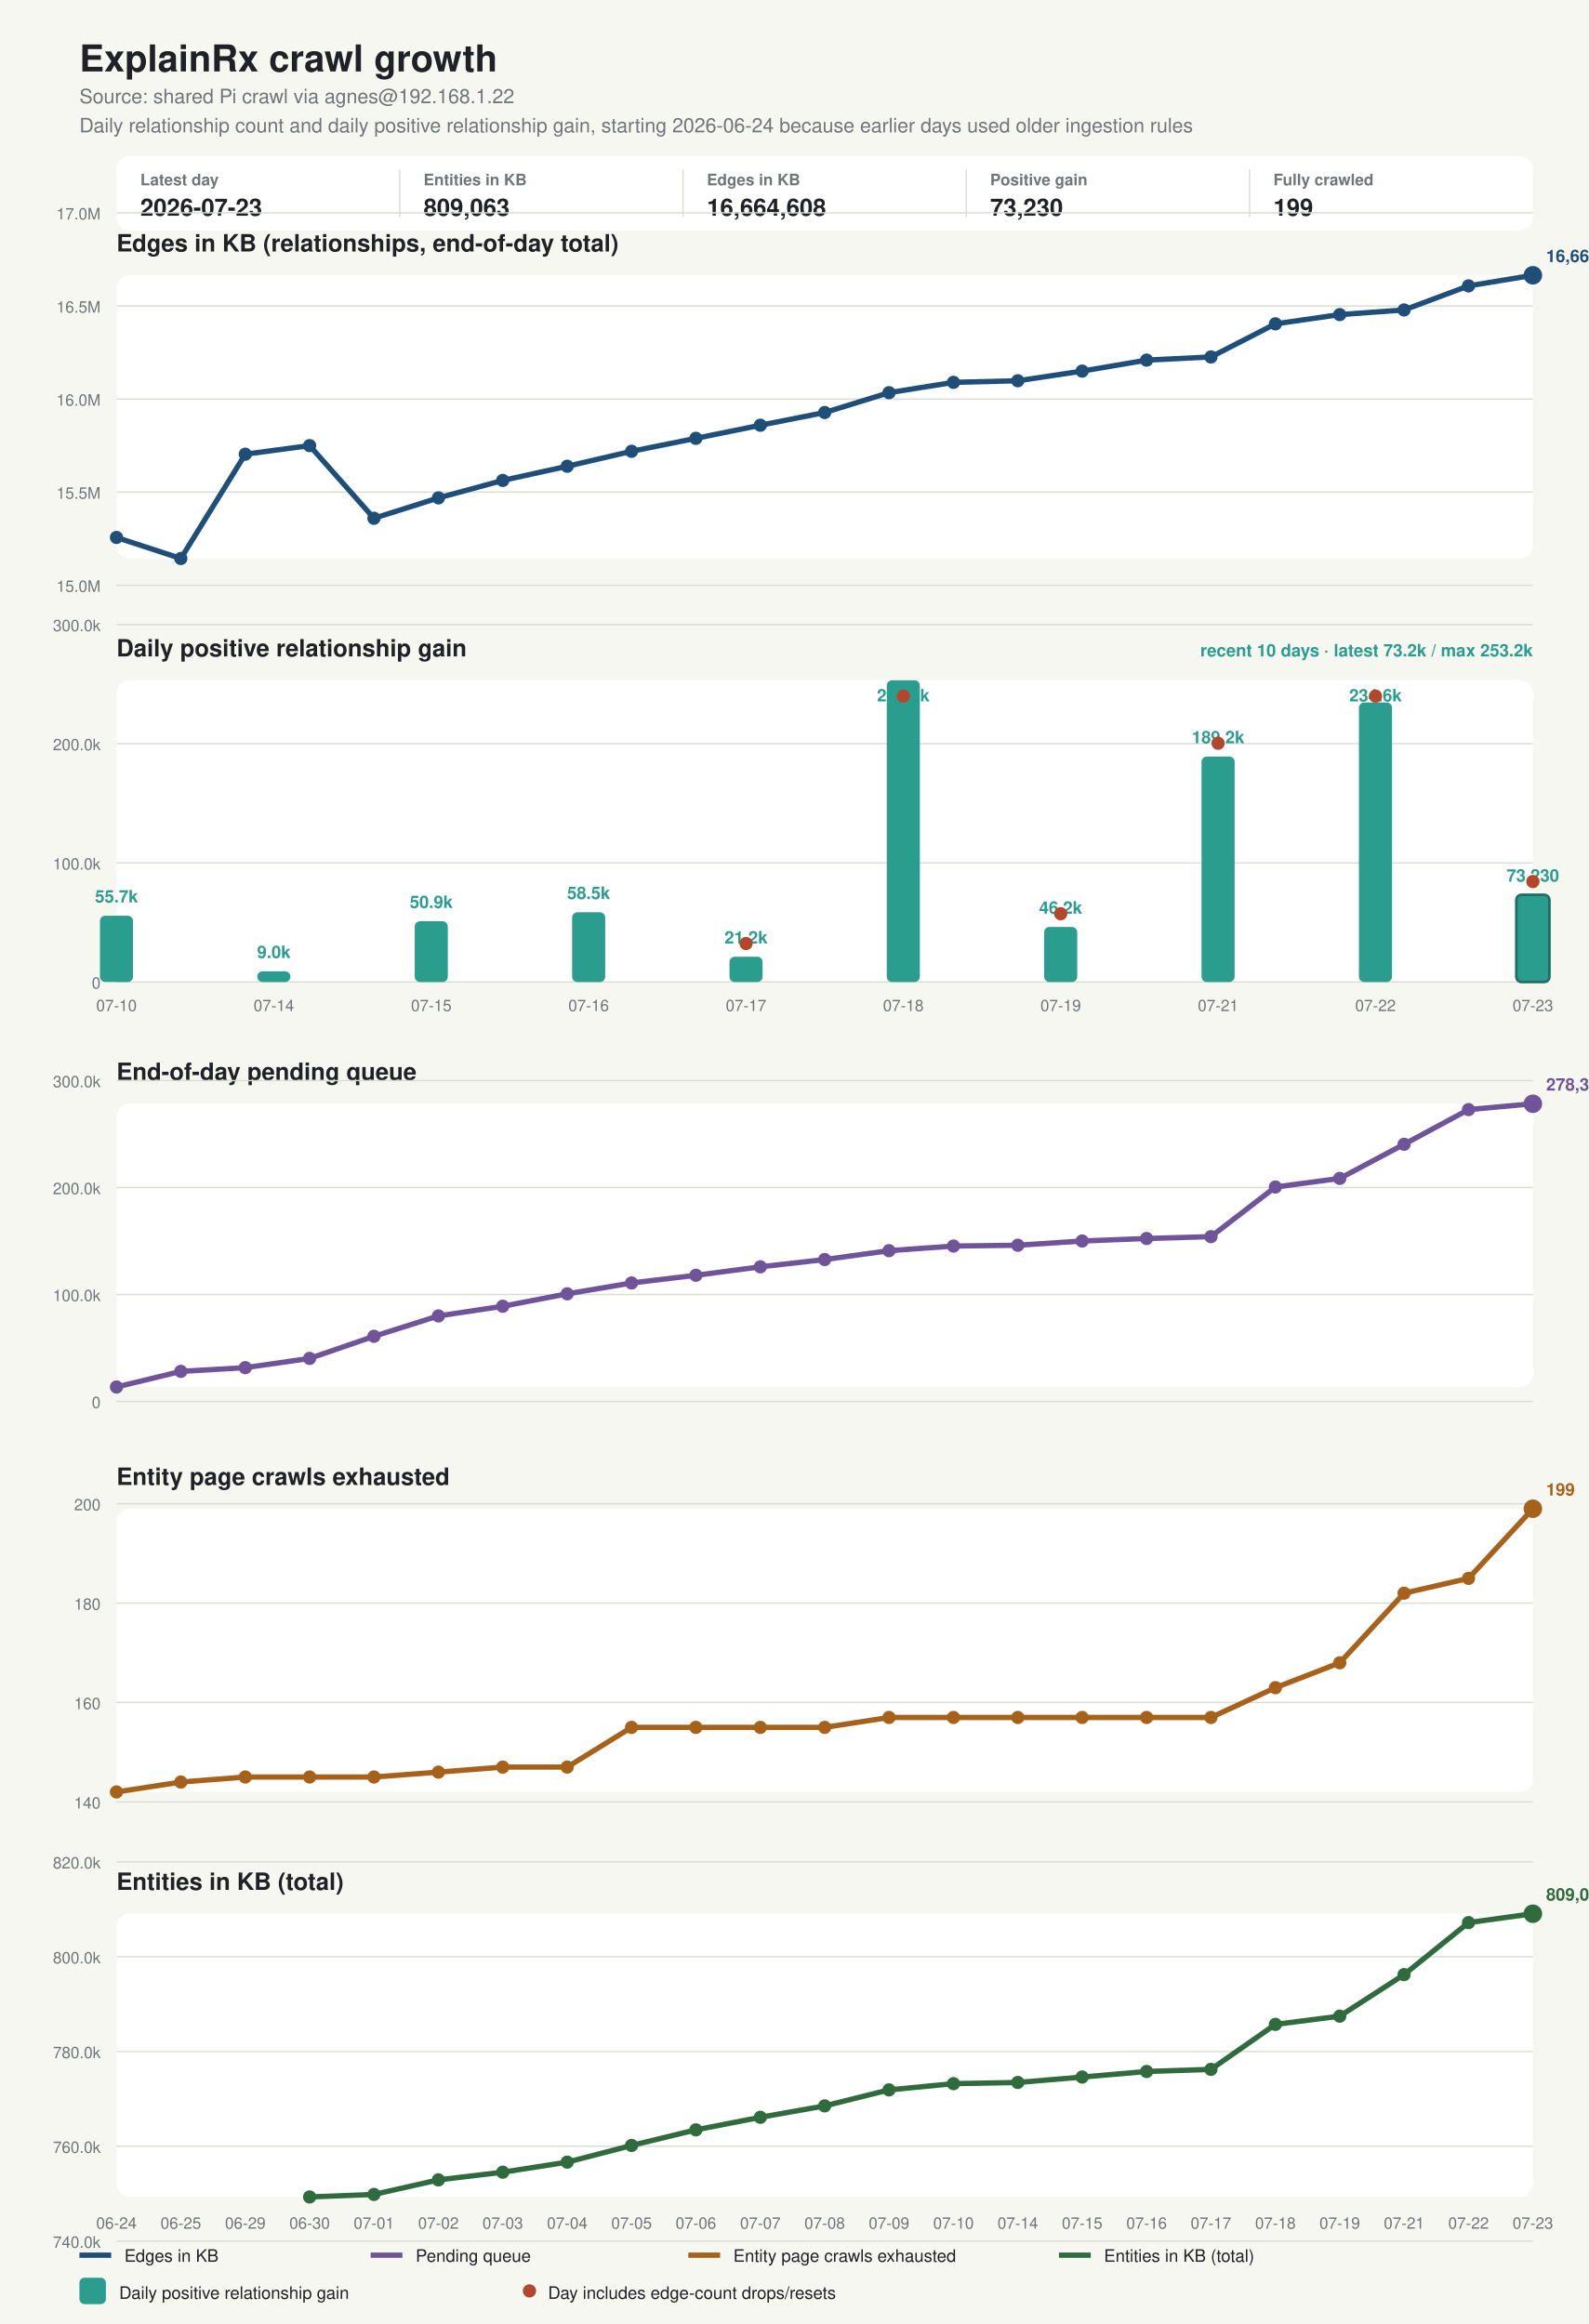
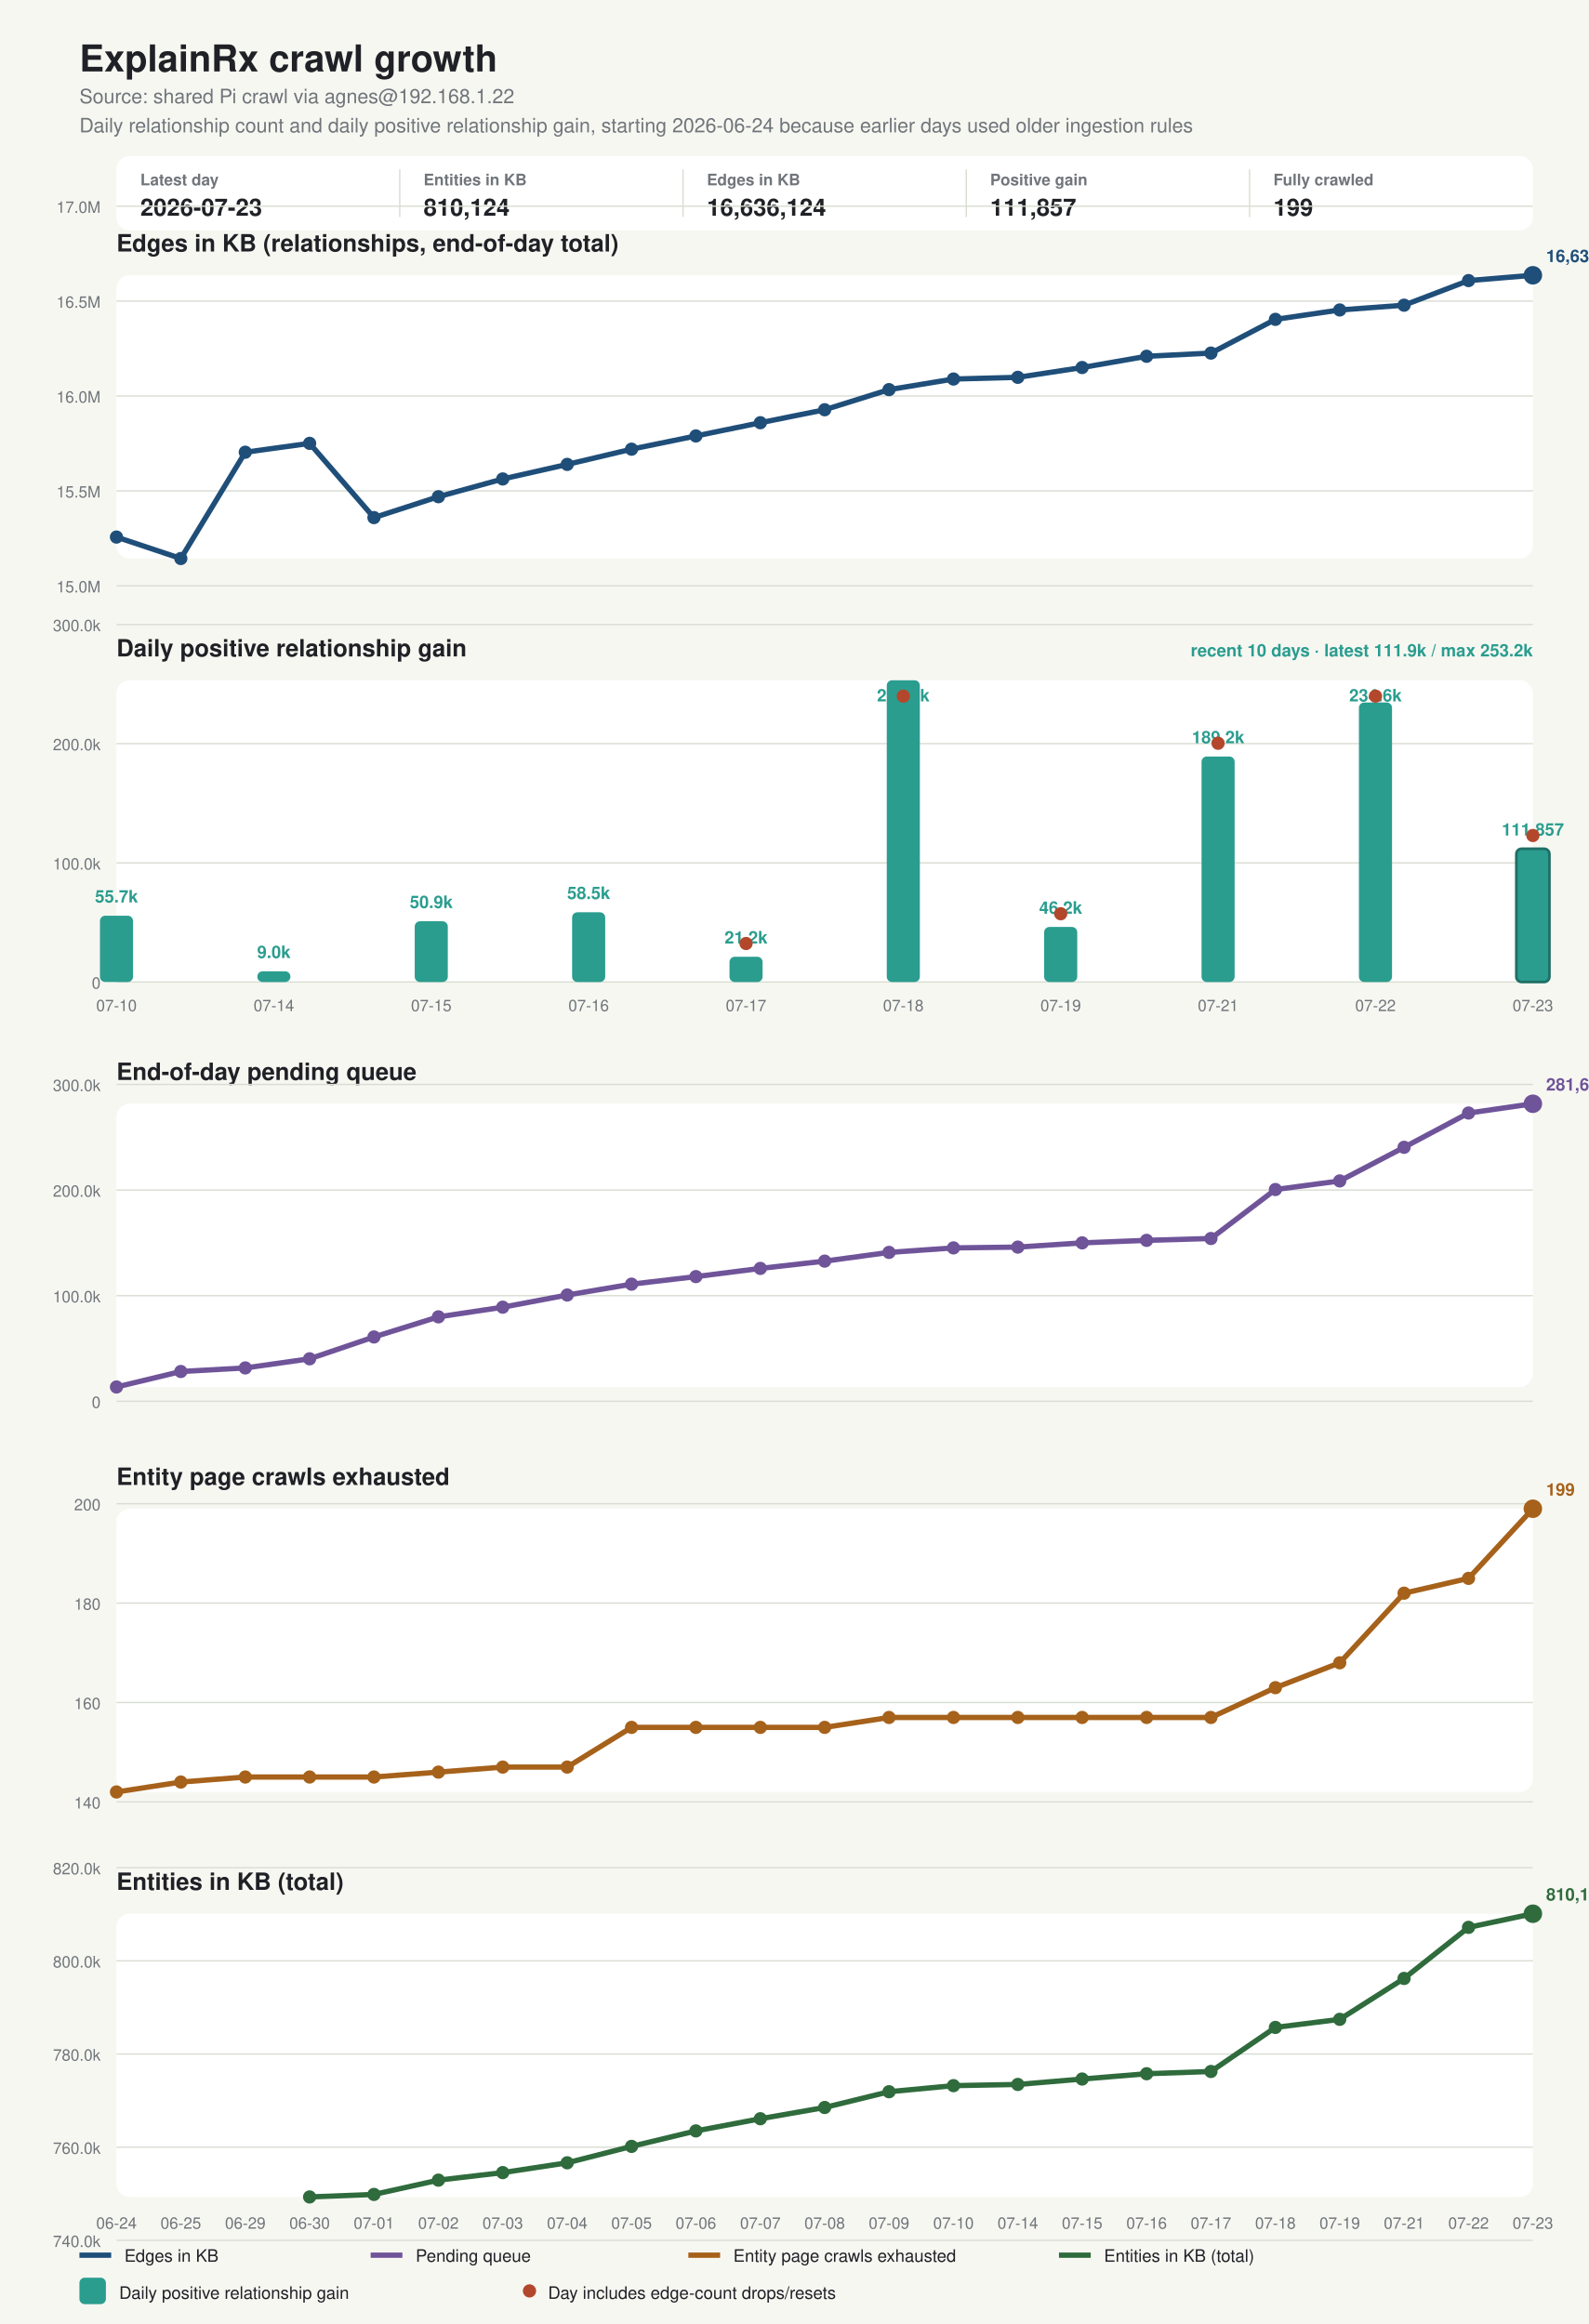
<svg xmlns="http://www.w3.org/2000/svg" width="1200" height="1756" viewBox="0 0 1200 1756">
  <rect width="100%" height="100%" fill="#f7f7f2" />
  <text x="60" y="54" font-family="Helvetica, Arial, sans-serif" font-size="28" font-weight="700" fill="#202126">ExplainRx crawl growth</text>
  <text x="60" y="78" font-family="Helvetica, Arial, sans-serif" font-size="15" fill="#70757a">Source: shared Pi crawl via agnes@192.168.1.22</text>
  <text x="60" y="100" font-family="Helvetica, Arial, sans-serif" font-size="15" fill="#70757a">Daily relationship count and daily positive relationship gain, starting 2026-06-24 because earlier days used older ingestion rules</text>
  <rect x="88" y="118" width="1070" height="56" fill="#ffffff" rx="10" />
  <rect x="88" y="208" width="1070" height="214" fill="#ffffff" rx="10" />
  <rect x="88" y="514" width="1070" height="228" fill="#ffffff" rx="10" />
  <rect x="88" y="834" width="1070" height="214" fill="#ffffff" rx="10" />
  <rect x="88" y="1140" width="1070" height="214" fill="#ffffff" rx="10" />
  <rect x="88" y="1446" width="1070" height="214" fill="#ffffff" rx="10" />
  <text x="88" y="190" font-family="Helvetica, Arial, sans-serif" font-size="18" font-weight="700" fill="#202126">Edges in KB (relationships, end-of-day total)</text>
  <text x="88" y="496" font-family="Helvetica, Arial, sans-serif" font-size="18" font-weight="700" fill="#202126">Daily positive relationship gain</text>
-   <text x="1158" y="496" text-anchor="end" font-family="Helvetica, Arial, sans-serif" font-size="13" font-weight="700" fill="#2a9d8f">recent 10 days · latest 73.2k / max 253.2k</text>
+   <text x="1158" y="496" text-anchor="end" font-family="Helvetica, Arial, sans-serif" font-size="13" font-weight="700" fill="#2a9d8f">recent 10 days · latest 111.9k / max 253.2k</text>
  <text x="88" y="816" font-family="Helvetica, Arial, sans-serif" font-size="18" font-weight="700" fill="#202126">End-of-day pending queue</text>
  <text x="88" y="1122" font-family="Helvetica, Arial, sans-serif" font-size="18" font-weight="700" fill="#202126">Entity page crawls exhausted</text>
  <text x="88" y="1428" font-family="Helvetica, Arial, sans-serif" font-size="18" font-weight="700" fill="#202126">Entities in KB (total)</text>
  <text x="106.0" y="140" font-family="Helvetica, Arial, sans-serif" font-size="12" font-weight="700" fill="#70757a">Latest day</text>
  <text x="106.0" y="163" font-family="Helvetica, Arial, sans-serif" font-size="18" font-weight="700" fill="#202126">2026-07-23</text>
  <line x1="302.0" y1="128" x2="302.0" y2="164" stroke="#d8ddd2" stroke-width="1" />
  <text x="320.0" y="140" font-family="Helvetica, Arial, sans-serif" font-size="12" font-weight="700" fill="#70757a">Entities in KB</text>
-   <text x="320.0" y="163" font-family="Helvetica, Arial, sans-serif" font-size="18" font-weight="700" fill="#202126">809,063</text>
+   <text x="320.0" y="163" font-family="Helvetica, Arial, sans-serif" font-size="18" font-weight="700" fill="#202126">810,124</text>
  <line x1="516.0" y1="128" x2="516.0" y2="164" stroke="#d8ddd2" stroke-width="1" />
  <text x="534.0" y="140" font-family="Helvetica, Arial, sans-serif" font-size="12" font-weight="700" fill="#70757a">Edges in KB</text>
-   <text x="534.0" y="163" font-family="Helvetica, Arial, sans-serif" font-size="18" font-weight="700" fill="#202126">16,664,608</text>
+   <text x="534.0" y="163" font-family="Helvetica, Arial, sans-serif" font-size="18" font-weight="700" fill="#202126">16,636,124</text>
  <line x1="730.0" y1="128" x2="730.0" y2="164" stroke="#d8ddd2" stroke-width="1" />
  <text x="748.0" y="140" font-family="Helvetica, Arial, sans-serif" font-size="12" font-weight="700" fill="#70757a">Positive gain</text>
-   <text x="748.0" y="163" font-family="Helvetica, Arial, sans-serif" font-size="18" font-weight="700" fill="#202126">73,230</text>
+   <text x="748.0" y="163" font-family="Helvetica, Arial, sans-serif" font-size="18" font-weight="700" fill="#202126">111,857</text>
  <line x1="944.0" y1="128" x2="944.0" y2="164" stroke="#d8ddd2" stroke-width="1" />
  <text x="962.0" y="140" font-family="Helvetica, Arial, sans-serif" font-size="12" font-weight="700" fill="#70757a">Fully crawled</text>
  <text x="962.0" y="163" font-family="Helvetica, Arial, sans-serif" font-size="18" font-weight="700" fill="#202126">199</text>
-   <line x1="88" y1="442.2" x2="1158" y2="442.2" stroke="#d8ddd2" stroke-width="1" />
-   <text x="76" y="447.2" text-anchor="end" font-family="Helvetica, Arial, sans-serif" font-size="12" fill="#70757a">15.0M</text>
-   <line x1="88" y1="371.8" x2="1158" y2="371.8" stroke="#d8ddd2" stroke-width="1" />
-   <text x="76" y="376.8" text-anchor="end" font-family="Helvetica, Arial, sans-serif" font-size="12" fill="#70757a">15.5M</text>
-   <line x1="88" y1="301.5" x2="1158" y2="301.5" stroke="#d8ddd2" stroke-width="1" />
-   <text x="76" y="306.5" text-anchor="end" font-family="Helvetica, Arial, sans-serif" font-size="12" fill="#70757a">16.0M</text>
-   <line x1="88" y1="231.2" x2="1158" y2="231.2" stroke="#d8ddd2" stroke-width="1" />
-   <text x="76" y="236.2" text-anchor="end" font-family="Helvetica, Arial, sans-serif" font-size="12" fill="#70757a">16.5M</text>
-   <line x1="88" y1="160.8" x2="1158" y2="160.8" stroke="#d8ddd2" stroke-width="1" />
-   <text x="76" y="165.8" text-anchor="end" font-family="Helvetica, Arial, sans-serif" font-size="12" fill="#70757a">17.0M</text>
+   <line x1="88" y1="442.6" x2="1158" y2="442.6" stroke="#d8ddd2" stroke-width="1" />
+   <text x="76" y="447.6" text-anchor="end" font-family="Helvetica, Arial, sans-serif" font-size="12" fill="#70757a">15.0M</text>
+   <line x1="88" y1="370.9" x2="1158" y2="370.9" stroke="#d8ddd2" stroke-width="1" />
+   <text x="76" y="375.9" text-anchor="end" font-family="Helvetica, Arial, sans-serif" font-size="12" fill="#70757a">15.5M</text>
+   <line x1="88" y1="299.2" x2="1158" y2="299.2" stroke="#d8ddd2" stroke-width="1" />
+   <text x="76" y="304.2" text-anchor="end" font-family="Helvetica, Arial, sans-serif" font-size="12" fill="#70757a">16.0M</text>
+   <line x1="88" y1="227.5" x2="1158" y2="227.5" stroke="#d8ddd2" stroke-width="1" />
+   <text x="76" y="232.5" text-anchor="end" font-family="Helvetica, Arial, sans-serif" font-size="12" fill="#70757a">16.5M</text>
+   <line x1="88" y1="155.8" x2="1158" y2="155.8" stroke="#d8ddd2" stroke-width="1" />
+   <text x="76" y="160.8" text-anchor="end" font-family="Helvetica, Arial, sans-serif" font-size="12" fill="#70757a">17.0M</text>
  <line x1="88" y1="742.0" x2="1158" y2="742.0" stroke="#d8ddd2" stroke-width="1" />
  <text x="76" y="747.0" text-anchor="end" font-family="Helvetica, Arial, sans-serif" font-size="12" fill="#70757a">0</text>
  <line x1="88" y1="652.0" x2="1158" y2="652.0" stroke="#d8ddd2" stroke-width="1" />
  <text x="76" y="657.0" text-anchor="end" font-family="Helvetica, Arial, sans-serif" font-size="12" fill="#70757a">100.0k</text>
  <line x1="88" y1="561.9" x2="1158" y2="561.9" stroke="#d8ddd2" stroke-width="1" />
  <text x="76" y="566.9" text-anchor="end" font-family="Helvetica, Arial, sans-serif" font-size="12" fill="#70757a">200.0k</text>
  <line x1="88" y1="471.9" x2="1158" y2="471.9" stroke="#d8ddd2" stroke-width="1" />
  <text x="76" y="476.9" text-anchor="end" font-family="Helvetica, Arial, sans-serif" font-size="12" fill="#70757a">300.0k</text>
-   <line x1="88" y1="1058.9" x2="1158" y2="1058.9" stroke="#d8ddd2" stroke-width="1" />
-   <text x="76" y="1063.9" text-anchor="end" font-family="Helvetica, Arial, sans-serif" font-size="12" fill="#70757a">0</text>
-   <line x1="88" y1="978.1" x2="1158" y2="978.1" stroke="#d8ddd2" stroke-width="1" />
-   <text x="76" y="983.1" text-anchor="end" font-family="Helvetica, Arial, sans-serif" font-size="12" fill="#70757a">100.0k</text>
-   <line x1="88" y1="897.3" x2="1158" y2="897.3" stroke="#d8ddd2" stroke-width="1" />
-   <text x="76" y="902.3" text-anchor="end" font-family="Helvetica, Arial, sans-serif" font-size="12" fill="#70757a">200.0k</text>
-   <line x1="88" y1="816.5" x2="1158" y2="816.5" stroke="#d8ddd2" stroke-width="1" />
-   <text x="76" y="821.5" text-anchor="end" font-family="Helvetica, Arial, sans-serif" font-size="12" fill="#70757a">300.0k</text>
+   <line x1="88" y1="1058.8" x2="1158" y2="1058.8" stroke="#d8ddd2" stroke-width="1" />
+   <text x="76" y="1063.8" text-anchor="end" font-family="Helvetica, Arial, sans-serif" font-size="12" fill="#70757a">0</text>
+   <line x1="88" y1="979.0" x2="1158" y2="979.0" stroke="#d8ddd2" stroke-width="1" />
+   <text x="76" y="984.0" text-anchor="end" font-family="Helvetica, Arial, sans-serif" font-size="12" fill="#70757a">100.0k</text>
+   <line x1="88" y1="899.2" x2="1158" y2="899.2" stroke="#d8ddd2" stroke-width="1" />
+   <text x="76" y="904.2" text-anchor="end" font-family="Helvetica, Arial, sans-serif" font-size="12" fill="#70757a">200.0k</text>
+   <line x1="88" y1="819.4" x2="1158" y2="819.4" stroke="#d8ddd2" stroke-width="1" />
+   <text x="76" y="824.4" text-anchor="end" font-family="Helvetica, Arial, sans-serif" font-size="12" fill="#70757a">300.0k</text>
  <line x1="88" y1="1361.5" x2="1158" y2="1361.5" stroke="#d8ddd2" stroke-width="1" />
  <text x="76" y="1366.5" text-anchor="end" font-family="Helvetica, Arial, sans-serif" font-size="12" fill="#70757a">140</text>
  <line x1="88" y1="1286.4" x2="1158" y2="1286.4" stroke="#d8ddd2" stroke-width="1" />
  <text x="76" y="1291.4" text-anchor="end" font-family="Helvetica, Arial, sans-serif" font-size="12" fill="#70757a">160</text>
  <line x1="88" y1="1211.3" x2="1158" y2="1211.3" stroke="#d8ddd2" stroke-width="1" />
  <text x="76" y="1216.3" text-anchor="end" font-family="Helvetica, Arial, sans-serif" font-size="12" fill="#70757a">180</text>
  <line x1="88" y1="1136.2" x2="1158" y2="1136.2" stroke="#d8ddd2" stroke-width="1" />
  <text x="76" y="1141.2" text-anchor="end" font-family="Helvetica, Arial, sans-serif" font-size="12" fill="#70757a">200</text>
-   <line x1="88" y1="1693.4" x2="1158" y2="1693.4" stroke="#d8ddd2" stroke-width="1" />
-   <text x="76" y="1698.4" text-anchor="end" font-family="Helvetica, Arial, sans-serif" font-size="12" fill="#70757a">740.0k</text>
-   <line x1="88" y1="1621.7" x2="1158" y2="1621.7" stroke="#d8ddd2" stroke-width="1" />
-   <text x="76" y="1626.7" text-anchor="end" font-family="Helvetica, Arial, sans-serif" font-size="12" fill="#70757a">760.0k</text>
-   <line x1="88" y1="1550.1" x2="1158" y2="1550.1" stroke="#d8ddd2" stroke-width="1" />
-   <text x="76" y="1555.1" text-anchor="end" font-family="Helvetica, Arial, sans-serif" font-size="12" fill="#70757a">780.0k</text>
-   <line x1="88" y1="1478.5" x2="1158" y2="1478.5" stroke="#d8ddd2" stroke-width="1" />
-   <text x="76" y="1483.5" text-anchor="end" font-family="Helvetica, Arial, sans-serif" font-size="12" fill="#70757a">800.0k</text>
-   <line x1="88" y1="1406.8" x2="1158" y2="1406.8" stroke="#d8ddd2" stroke-width="1" />
-   <text x="76" y="1411.8" text-anchor="end" font-family="Helvetica, Arial, sans-serif" font-size="12" fill="#70757a">820.0k</text>
-   <path d="M 88.0 406.1 L 136.6 422.0 L 185.3 343.2 L 233.9 336.7 L 282.5 391.6 L 331.2 376.2 L 379.8 363.0 L 428.5 352.3 L 477.1 341.0 L 525.7 331.2 L 574.4 321.3 L 623.0 311.7 L 671.6 296.7 L 720.3 288.9 L 768.9 287.7 L 817.5 280.4 L 866.2 272.1 L 914.8 269.7 L 963.5 244.7 L 1012.1 237.7 L 1060.7 234.2 L 1109.4 216.0 L 1158.0 208.0" fill="none" stroke="#1f4e79" stroke-width="4" stroke-linecap="round" stroke-linejoin="round" />
-   <circle cx="88.0" cy="406.1" r="5" fill="#1f4e79" />
+   <line x1="88" y1="1692.8" x2="1158" y2="1692.8" stroke="#d8ddd2" stroke-width="1" />
+   <text x="76" y="1697.8" text-anchor="end" font-family="Helvetica, Arial, sans-serif" font-size="12" fill="#70757a">740.0k</text>
+   <line x1="88" y1="1622.4" x2="1158" y2="1622.4" stroke="#d8ddd2" stroke-width="1" />
+   <text x="76" y="1627.4" text-anchor="end" font-family="Helvetica, Arial, sans-serif" font-size="12" fill="#70757a">760.0k</text>
+   <line x1="88" y1="1552.0" x2="1158" y2="1552.0" stroke="#d8ddd2" stroke-width="1" />
+   <text x="76" y="1557.0" text-anchor="end" font-family="Helvetica, Arial, sans-serif" font-size="12" fill="#70757a">780.0k</text>
+   <line x1="88" y1="1481.6" x2="1158" y2="1481.6" stroke="#d8ddd2" stroke-width="1" />
+   <text x="76" y="1486.6" text-anchor="end" font-family="Helvetica, Arial, sans-serif" font-size="12" fill="#70757a">800.0k</text>
+   <line x1="88" y1="1411.2" x2="1158" y2="1411.2" stroke="#d8ddd2" stroke-width="1" />
+   <text x="76" y="1416.2" text-anchor="end" font-family="Helvetica, Arial, sans-serif" font-size="12" fill="#70757a">820.0k</text>
+   <path d="M 88.0 405.8 L 136.6 422.0 L 185.3 341.7 L 233.9 335.0 L 282.5 391.1 L 331.2 375.3 L 379.8 361.9 L 428.5 350.9 L 477.1 339.4 L 525.7 329.4 L 574.4 319.4 L 623.0 309.6 L 671.6 294.4 L 720.3 286.4 L 768.9 285.1 L 817.5 277.7 L 866.2 269.2 L 914.8 266.8 L 963.5 241.3 L 1012.1 234.2 L 1060.7 230.6 L 1109.4 212.0 L 1158.0 208.0" fill="none" stroke="#1f4e79" stroke-width="4" stroke-linecap="round" stroke-linejoin="round" />
+   <circle cx="88.0" cy="405.8" r="5" fill="#1f4e79" />
  <circle cx="136.6" cy="422.0" r="5" fill="#1f4e79" />
-   <circle cx="185.3" cy="343.2" r="5" fill="#1f4e79" />
-   <circle cx="233.9" cy="336.7" r="5" fill="#1f4e79" />
-   <circle cx="282.5" cy="391.6" r="5" fill="#1f4e79" />
-   <circle cx="331.2" cy="376.2" r="5" fill="#1f4e79" />
-   <circle cx="379.8" cy="363.0" r="5" fill="#1f4e79" />
-   <circle cx="428.5" cy="352.3" r="5" fill="#1f4e79" />
-   <circle cx="477.1" cy="341.0" r="5" fill="#1f4e79" />
-   <circle cx="525.7" cy="331.2" r="5" fill="#1f4e79" />
-   <circle cx="574.4" cy="321.3" r="5" fill="#1f4e79" />
-   <circle cx="623.0" cy="311.7" r="5" fill="#1f4e79" />
-   <circle cx="671.6" cy="296.7" r="5" fill="#1f4e79" />
-   <circle cx="720.3" cy="288.9" r="5" fill="#1f4e79" />
-   <circle cx="768.9" cy="287.7" r="5" fill="#1f4e79" />
-   <circle cx="817.5" cy="280.4" r="5" fill="#1f4e79" />
-   <circle cx="866.2" cy="272.1" r="5" fill="#1f4e79" />
-   <circle cx="914.8" cy="269.7" r="5" fill="#1f4e79" />
-   <circle cx="963.5" cy="244.7" r="5" fill="#1f4e79" />
-   <circle cx="1012.1" cy="237.7" r="5" fill="#1f4e79" />
-   <circle cx="1060.7" cy="234.2" r="5" fill="#1f4e79" />
-   <circle cx="1109.4" cy="216.0" r="5" fill="#1f4e79" />
+   <circle cx="185.3" cy="341.7" r="5" fill="#1f4e79" />
+   <circle cx="233.9" cy="335.0" r="5" fill="#1f4e79" />
+   <circle cx="282.5" cy="391.1" r="5" fill="#1f4e79" />
+   <circle cx="331.2" cy="375.3" r="5" fill="#1f4e79" />
+   <circle cx="379.8" cy="361.9" r="5" fill="#1f4e79" />
+   <circle cx="428.5" cy="350.9" r="5" fill="#1f4e79" />
+   <circle cx="477.1" cy="339.4" r="5" fill="#1f4e79" />
+   <circle cx="525.7" cy="329.4" r="5" fill="#1f4e79" />
+   <circle cx="574.4" cy="319.4" r="5" fill="#1f4e79" />
+   <circle cx="623.0" cy="309.6" r="5" fill="#1f4e79" />
+   <circle cx="671.6" cy="294.4" r="5" fill="#1f4e79" />
+   <circle cx="720.3" cy="286.4" r="5" fill="#1f4e79" />
+   <circle cx="768.9" cy="285.1" r="5" fill="#1f4e79" />
+   <circle cx="817.5" cy="277.7" r="5" fill="#1f4e79" />
+   <circle cx="866.2" cy="269.2" r="5" fill="#1f4e79" />
+   <circle cx="914.8" cy="266.8" r="5" fill="#1f4e79" />
+   <circle cx="963.5" cy="241.3" r="5" fill="#1f4e79" />
+   <circle cx="1012.1" cy="234.2" r="5" fill="#1f4e79" />
+   <circle cx="1060.7" cy="230.6" r="5" fill="#1f4e79" />
+   <circle cx="1109.4" cy="212.0" r="5" fill="#1f4e79" />
  <circle cx="1158.0" cy="208.0" r="7" fill="#1f4e79" />
-   <text x="1168.0" y="198.0" font-family="Helvetica, Arial, sans-serif" font-size="13" font-weight="700" fill="#1f4e79">16,664,608</text>
+   <text x="1168.0" y="198.0" font-family="Helvetica, Arial, sans-serif" font-size="13" font-weight="700" fill="#1f4e79">16,636,124</text>
  <rect x="75.5" y="691.9" width="25" height="50.1" rx="4" fill="#2a9d8f" stroke="none" stroke-width="0" />
  <text x="88.0" y="681.9" text-anchor="middle" font-family="Helvetica, Arial, sans-serif" font-size="13" font-weight="700" fill="#2a9d8f">55.7k</text>
  <rect x="194.4" y="733.9" width="25" height="8.1" rx="4" fill="#2a9d8f" stroke="none" stroke-width="0" />
  <text x="206.9" y="723.9" text-anchor="middle" font-family="Helvetica, Arial, sans-serif" font-size="13" font-weight="700" fill="#2a9d8f">9.0k</text>
  <rect x="313.3" y="696.1" width="25" height="45.9" rx="4" fill="#2a9d8f" stroke="none" stroke-width="0" />
  <text x="325.8" y="686.1" text-anchor="middle" font-family="Helvetica, Arial, sans-serif" font-size="13" font-weight="700" fill="#2a9d8f">50.9k</text>
  <rect x="432.2" y="689.3" width="25" height="52.7" rx="4" fill="#2a9d8f" stroke="none" stroke-width="0" />
  <text x="444.7" y="679.3" text-anchor="middle" font-family="Helvetica, Arial, sans-serif" font-size="13" font-weight="700" fill="#2a9d8f">58.5k</text>
  <rect x="551.1" y="722.9" width="25" height="19.1" rx="4" fill="#2a9d8f" stroke="none" stroke-width="0" />
  <text x="563.6" y="712.9" text-anchor="middle" font-family="Helvetica, Arial, sans-serif" font-size="13" font-weight="700" fill="#2a9d8f">21.2k</text>
  <circle cx="563.6" cy="712.9" r="5" fill="#b3472c" />
  <rect x="669.9" y="514.0" width="25" height="228.0" rx="4" fill="#2a9d8f" stroke="none" stroke-width="0" />
  <text x="682.4" y="530.0" text-anchor="middle" font-family="Helvetica, Arial, sans-serif" font-size="13" font-weight="700" fill="#2a9d8f">253.2k</text>
  <circle cx="682.4" cy="526.0" r="5" fill="#b3472c" />
  <rect x="788.8" y="700.4" width="25" height="41.6" rx="4" fill="#2a9d8f" stroke="none" stroke-width="0" />
  <text x="801.3" y="690.4" text-anchor="middle" font-family="Helvetica, Arial, sans-serif" font-size="13" font-weight="700" fill="#2a9d8f">46.2k</text>
  <circle cx="801.3" cy="690.4" r="5" fill="#b3472c" />
  <rect x="907.7" y="571.6" width="25" height="170.4" rx="4" fill="#2a9d8f" stroke="none" stroke-width="0" />
  <text x="920.2" y="561.6" text-anchor="middle" font-family="Helvetica, Arial, sans-serif" font-size="13" font-weight="700" fill="#2a9d8f">189.2k</text>
  <circle cx="920.2" cy="561.6" r="5" fill="#b3472c" />
  <rect x="1026.6" y="530.8" width="25" height="211.2" rx="4" fill="#2a9d8f" stroke="none" stroke-width="0" />
  <text x="1039.1" y="530.0" text-anchor="middle" font-family="Helvetica, Arial, sans-serif" font-size="13" font-weight="700" fill="#2a9d8f">234.6k</text>
  <circle cx="1039.1" cy="526.0" r="5" fill="#b3472c" />
-   <rect x="1145.5" y="676.1" width="25" height="65.9" rx="4" fill="#2a9d8f" stroke="#1f6f66" stroke-width="2" />
-   <text x="1158.0" y="666.1" text-anchor="middle" font-family="Helvetica, Arial, sans-serif" font-size="13" font-weight="700" fill="#2a9d8f">73,230</text>
-   <circle cx="1158.0" cy="666.1" r="5" fill="#b3472c" />
+   <rect x="1145.5" y="641.3" width="25" height="100.7" rx="4" fill="#2a9d8f" stroke="#1f6f66" stroke-width="2" />
+   <text x="1158.0" y="631.3" text-anchor="middle" font-family="Helvetica, Arial, sans-serif" font-size="13" font-weight="700" fill="#2a9d8f">111,857</text>
+   <circle cx="1158.0" cy="631.3" r="5" fill="#b3472c" />
  <text x="88.0" y="764" text-anchor="middle" font-family="Helvetica, Arial, sans-serif" font-size="12" fill="#70757a">07-10</text>
  <text x="206.9" y="764" text-anchor="middle" font-family="Helvetica, Arial, sans-serif" font-size="12" fill="#70757a">07-14</text>
  <text x="325.8" y="764" text-anchor="middle" font-family="Helvetica, Arial, sans-serif" font-size="12" fill="#70757a">07-15</text>
  <text x="444.7" y="764" text-anchor="middle" font-family="Helvetica, Arial, sans-serif" font-size="12" fill="#70757a">07-16</text>
  <text x="563.6" y="764" text-anchor="middle" font-family="Helvetica, Arial, sans-serif" font-size="12" fill="#70757a">07-17</text>
  <text x="682.4" y="764" text-anchor="middle" font-family="Helvetica, Arial, sans-serif" font-size="12" fill="#70757a">07-18</text>
  <text x="801.3" y="764" text-anchor="middle" font-family="Helvetica, Arial, sans-serif" font-size="12" fill="#70757a">07-19</text>
  <text x="920.2" y="764" text-anchor="middle" font-family="Helvetica, Arial, sans-serif" font-size="12" fill="#70757a">07-21</text>
  <text x="1039.1" y="764" text-anchor="middle" font-family="Helvetica, Arial, sans-serif" font-size="12" fill="#70757a">07-22</text>
  <text x="1158.0" y="764" text-anchor="middle" font-family="Helvetica, Arial, sans-serif" font-size="12" fill="#70757a">07-23</text>
-   <path d="M 88.0 1048.0 L 136.6 1036.2 L 185.3 1033.4 L 233.9 1026.4 L 282.5 1009.7 L 331.2 994.3 L 379.8 987.0 L 428.5 977.6 L 477.1 969.4 L 525.7 963.6 L 574.4 957.2 L 623.0 951.7 L 671.6 945.0 L 720.3 941.5 L 768.9 940.9 L 817.5 937.7 L 866.2 935.8 L 914.8 934.4 L 963.5 896.9 L 1012.1 890.4 L 1060.7 864.6 L 1109.4 838.4 L 1158.0 834.0" fill="none" stroke="#6f5499" stroke-width="4" stroke-linecap="round" stroke-linejoin="round" />
+   <path d="M 88.0 1048.0 L 136.6 1036.3 L 185.3 1033.6 L 233.9 1026.7 L 282.5 1010.2 L 331.2 995.0 L 379.8 987.7 L 428.5 978.5 L 477.1 970.3 L 525.7 964.6 L 574.4 958.4 L 623.0 952.9 L 671.6 946.3 L 720.3 942.9 L 768.9 942.3 L 817.5 939.1 L 866.2 937.2 L 914.8 935.8 L 963.5 898.8 L 1012.1 892.3 L 1060.7 866.9 L 1109.4 841.0 L 1158.0 834.0" fill="none" stroke="#6f5499" stroke-width="4" stroke-linecap="round" stroke-linejoin="round" />
  <circle cx="88.0" cy="1048.0" r="5" fill="#6f5499" />
-   <circle cx="136.6" cy="1036.2" r="5" fill="#6f5499" />
-   <circle cx="185.3" cy="1033.4" r="5" fill="#6f5499" />
-   <circle cx="233.9" cy="1026.4" r="5" fill="#6f5499" />
-   <circle cx="282.5" cy="1009.7" r="5" fill="#6f5499" />
-   <circle cx="331.2" cy="994.3" r="5" fill="#6f5499" />
-   <circle cx="379.8" cy="987.0" r="5" fill="#6f5499" />
-   <circle cx="428.5" cy="977.6" r="5" fill="#6f5499" />
-   <circle cx="477.1" cy="969.4" r="5" fill="#6f5499" />
-   <circle cx="525.7" cy="963.6" r="5" fill="#6f5499" />
-   <circle cx="574.4" cy="957.2" r="5" fill="#6f5499" />
-   <circle cx="623.0" cy="951.7" r="5" fill="#6f5499" />
-   <circle cx="671.6" cy="945.0" r="5" fill="#6f5499" />
-   <circle cx="720.3" cy="941.5" r="5" fill="#6f5499" />
-   <circle cx="768.9" cy="940.9" r="5" fill="#6f5499" />
-   <circle cx="817.5" cy="937.7" r="5" fill="#6f5499" />
-   <circle cx="866.2" cy="935.8" r="5" fill="#6f5499" />
-   <circle cx="914.8" cy="934.4" r="5" fill="#6f5499" />
-   <circle cx="963.5" cy="896.9" r="5" fill="#6f5499" />
-   <circle cx="1012.1" cy="890.4" r="5" fill="#6f5499" />
-   <circle cx="1060.7" cy="864.6" r="5" fill="#6f5499" />
-   <circle cx="1109.4" cy="838.4" r="5" fill="#6f5499" />
+   <circle cx="136.6" cy="1036.3" r="5" fill="#6f5499" />
+   <circle cx="185.3" cy="1033.6" r="5" fill="#6f5499" />
+   <circle cx="233.9" cy="1026.7" r="5" fill="#6f5499" />
+   <circle cx="282.5" cy="1010.2" r="5" fill="#6f5499" />
+   <circle cx="331.2" cy="995.0" r="5" fill="#6f5499" />
+   <circle cx="379.8" cy="987.7" r="5" fill="#6f5499" />
+   <circle cx="428.5" cy="978.5" r="5" fill="#6f5499" />
+   <circle cx="477.1" cy="970.3" r="5" fill="#6f5499" />
+   <circle cx="525.7" cy="964.6" r="5" fill="#6f5499" />
+   <circle cx="574.4" cy="958.4" r="5" fill="#6f5499" />
+   <circle cx="623.0" cy="952.9" r="5" fill="#6f5499" />
+   <circle cx="671.6" cy="946.3" r="5" fill="#6f5499" />
+   <circle cx="720.3" cy="942.9" r="5" fill="#6f5499" />
+   <circle cx="768.9" cy="942.3" r="5" fill="#6f5499" />
+   <circle cx="817.5" cy="939.1" r="5" fill="#6f5499" />
+   <circle cx="866.2" cy="937.2" r="5" fill="#6f5499" />
+   <circle cx="914.8" cy="935.8" r="5" fill="#6f5499" />
+   <circle cx="963.5" cy="898.8" r="5" fill="#6f5499" />
+   <circle cx="1012.1" cy="892.3" r="5" fill="#6f5499" />
+   <circle cx="1060.7" cy="866.9" r="5" fill="#6f5499" />
+   <circle cx="1109.4" cy="841.0" r="5" fill="#6f5499" />
  <circle cx="1158.0" cy="834.0" r="7" fill="#6f5499" />
-   <text x="1168.0" y="824.0" font-family="Helvetica, Arial, sans-serif" font-size="13" font-weight="700" fill="#6f5499">278,324</text>
+   <text x="1168.0" y="824.0" font-family="Helvetica, Arial, sans-serif" font-size="13" font-weight="700" fill="#6f5499">281,687</text>
  <path d="M 88.0 1354.0 L 136.6 1346.5 L 185.3 1342.7 L 233.9 1342.7 L 282.5 1342.7 L 331.2 1339.0 L 379.8 1335.2 L 428.5 1335.2 L 477.1 1305.2 L 525.7 1305.2 L 574.4 1305.2 L 623.0 1305.2 L 671.6 1297.7 L 720.3 1297.7 L 768.9 1297.7 L 817.5 1297.7 L 866.2 1297.7 L 914.8 1297.7 L 963.5 1275.2 L 1012.1 1256.4 L 1060.7 1203.8 L 1109.4 1192.6 L 1158.0 1140.0" fill="none" stroke="#a6611a" stroke-width="4" stroke-linecap="round" stroke-linejoin="round" />
  <circle cx="88.0" cy="1354.0" r="5" fill="#a6611a" />
  <circle cx="136.6" cy="1346.5" r="5" fill="#a6611a" />
  <circle cx="185.3" cy="1342.7" r="5" fill="#a6611a" />
  <circle cx="233.9" cy="1342.7" r="5" fill="#a6611a" />
  <circle cx="282.5" cy="1342.7" r="5" fill="#a6611a" />
  <circle cx="331.2" cy="1339.0" r="5" fill="#a6611a" />
  <circle cx="379.8" cy="1335.2" r="5" fill="#a6611a" />
  <circle cx="428.5" cy="1335.2" r="5" fill="#a6611a" />
  <circle cx="477.1" cy="1305.2" r="5" fill="#a6611a" />
  <circle cx="525.7" cy="1305.2" r="5" fill="#a6611a" />
  <circle cx="574.4" cy="1305.2" r="5" fill="#a6611a" />
  <circle cx="623.0" cy="1305.2" r="5" fill="#a6611a" />
  <circle cx="671.6" cy="1297.7" r="5" fill="#a6611a" />
  <circle cx="720.3" cy="1297.7" r="5" fill="#a6611a" />
  <circle cx="768.9" cy="1297.7" r="5" fill="#a6611a" />
  <circle cx="817.5" cy="1297.7" r="5" fill="#a6611a" />
  <circle cx="866.2" cy="1297.7" r="5" fill="#a6611a" />
  <circle cx="914.8" cy="1297.7" r="5" fill="#a6611a" />
  <circle cx="963.5" cy="1275.2" r="5" fill="#a6611a" />
  <circle cx="1012.1" cy="1256.4" r="5" fill="#a6611a" />
  <circle cx="1060.7" cy="1203.8" r="5" fill="#a6611a" />
  <circle cx="1109.4" cy="1192.6" r="5" fill="#a6611a" />
  <circle cx="1158.0" cy="1140.0" r="7" fill="#a6611a" />
  <text x="1168.0" y="1130.0" font-family="Helvetica, Arial, sans-serif" font-size="13" font-weight="700" fill="#a6611a">199</text>
-   <path d="M 233.9 1660.0 L 282.5 1658.1 L 331.2 1647.1 L 379.8 1641.3 L 428.5 1633.7 L 477.1 1621.1 L 525.7 1609.3 L 574.4 1599.8 L 623.0 1591.2 L 671.6 1579.1 L 720.3 1574.4 L 768.9 1573.5 L 817.5 1569.4 L 866.2 1565.2 L 914.8 1563.6 L 963.5 1529.6 L 1012.1 1523.4 L 1060.7 1492.0 L 1109.4 1452.7 L 1158.0 1446.0" fill="none" stroke="#2f6b3c" stroke-width="4" stroke-linecap="round" stroke-linejoin="round" />
+   <path d="M 233.9 1660.0 L 282.5 1658.1 L 331.2 1647.3 L 379.8 1641.6 L 428.5 1634.2 L 477.1 1621.8 L 525.7 1610.1 L 574.4 1600.9 L 623.0 1592.4 L 671.6 1580.5 L 720.3 1575.9 L 768.9 1575.0 L 817.5 1570.9 L 866.2 1566.9 L 914.8 1565.2 L 963.5 1531.9 L 1012.1 1525.8 L 1060.7 1494.9 L 1109.4 1456.3 L 1158.0 1446.0" fill="none" stroke="#2f6b3c" stroke-width="4" stroke-linecap="round" stroke-linejoin="round" />
  <circle cx="233.9" cy="1660.0" r="5" fill="#2f6b3c" />
  <circle cx="282.5" cy="1658.1" r="5" fill="#2f6b3c" />
-   <circle cx="331.2" cy="1647.1" r="5" fill="#2f6b3c" />
-   <circle cx="379.8" cy="1641.3" r="5" fill="#2f6b3c" />
-   <circle cx="428.5" cy="1633.7" r="5" fill="#2f6b3c" />
-   <circle cx="477.1" cy="1621.1" r="5" fill="#2f6b3c" />
-   <circle cx="525.7" cy="1609.3" r="5" fill="#2f6b3c" />
-   <circle cx="574.4" cy="1599.8" r="5" fill="#2f6b3c" />
-   <circle cx="623.0" cy="1591.2" r="5" fill="#2f6b3c" />
-   <circle cx="671.6" cy="1579.1" r="5" fill="#2f6b3c" />
-   <circle cx="720.3" cy="1574.4" r="5" fill="#2f6b3c" />
-   <circle cx="768.9" cy="1573.5" r="5" fill="#2f6b3c" />
-   <circle cx="817.5" cy="1569.4" r="5" fill="#2f6b3c" />
-   <circle cx="866.2" cy="1565.2" r="5" fill="#2f6b3c" />
-   <circle cx="914.8" cy="1563.6" r="5" fill="#2f6b3c" />
-   <circle cx="963.5" cy="1529.6" r="5" fill="#2f6b3c" />
-   <circle cx="1012.1" cy="1523.4" r="5" fill="#2f6b3c" />
-   <circle cx="1060.7" cy="1492.0" r="5" fill="#2f6b3c" />
-   <circle cx="1109.4" cy="1452.7" r="5" fill="#2f6b3c" />
+   <circle cx="331.2" cy="1647.3" r="5" fill="#2f6b3c" />
+   <circle cx="379.8" cy="1641.6" r="5" fill="#2f6b3c" />
+   <circle cx="428.5" cy="1634.2" r="5" fill="#2f6b3c" />
+   <circle cx="477.1" cy="1621.8" r="5" fill="#2f6b3c" />
+   <circle cx="525.7" cy="1610.1" r="5" fill="#2f6b3c" />
+   <circle cx="574.4" cy="1600.9" r="5" fill="#2f6b3c" />
+   <circle cx="623.0" cy="1592.4" r="5" fill="#2f6b3c" />
+   <circle cx="671.6" cy="1580.5" r="5" fill="#2f6b3c" />
+   <circle cx="720.3" cy="1575.9" r="5" fill="#2f6b3c" />
+   <circle cx="768.9" cy="1575.0" r="5" fill="#2f6b3c" />
+   <circle cx="817.5" cy="1570.9" r="5" fill="#2f6b3c" />
+   <circle cx="866.2" cy="1566.9" r="5" fill="#2f6b3c" />
+   <circle cx="914.8" cy="1565.2" r="5" fill="#2f6b3c" />
+   <circle cx="963.5" cy="1531.9" r="5" fill="#2f6b3c" />
+   <circle cx="1012.1" cy="1525.8" r="5" fill="#2f6b3c" />
+   <circle cx="1060.7" cy="1494.9" r="5" fill="#2f6b3c" />
+   <circle cx="1109.4" cy="1456.3" r="5" fill="#2f6b3c" />
  <circle cx="1158.0" cy="1446.0" r="7" fill="#2f6b3c" />
-   <text x="1168.0" y="1436.0" font-family="Helvetica, Arial, sans-serif" font-size="13" font-weight="700" fill="#2f6b3c">809,063</text>
+   <text x="1168.0" y="1436.0" font-family="Helvetica, Arial, sans-serif" font-size="13" font-weight="700" fill="#2f6b3c">810,124</text>
  <text x="88.0" y="1684" text-anchor="middle" font-family="Helvetica, Arial, sans-serif" font-size="12" fill="#70757a">06-24</text>
  <text x="136.6" y="1684" text-anchor="middle" font-family="Helvetica, Arial, sans-serif" font-size="12" fill="#70757a">06-25</text>
  <text x="185.3" y="1684" text-anchor="middle" font-family="Helvetica, Arial, sans-serif" font-size="12" fill="#70757a">06-29</text>
  <text x="233.9" y="1684" text-anchor="middle" font-family="Helvetica, Arial, sans-serif" font-size="12" fill="#70757a">06-30</text>
  <text x="282.5" y="1684" text-anchor="middle" font-family="Helvetica, Arial, sans-serif" font-size="12" fill="#70757a">07-01</text>
  <text x="331.2" y="1684" text-anchor="middle" font-family="Helvetica, Arial, sans-serif" font-size="12" fill="#70757a">07-02</text>
  <text x="379.8" y="1684" text-anchor="middle" font-family="Helvetica, Arial, sans-serif" font-size="12" fill="#70757a">07-03</text>
  <text x="428.5" y="1684" text-anchor="middle" font-family="Helvetica, Arial, sans-serif" font-size="12" fill="#70757a">07-04</text>
  <text x="477.1" y="1684" text-anchor="middle" font-family="Helvetica, Arial, sans-serif" font-size="12" fill="#70757a">07-05</text>
  <text x="525.7" y="1684" text-anchor="middle" font-family="Helvetica, Arial, sans-serif" font-size="12" fill="#70757a">07-06</text>
  <text x="574.4" y="1684" text-anchor="middle" font-family="Helvetica, Arial, sans-serif" font-size="12" fill="#70757a">07-07</text>
  <text x="623.0" y="1684" text-anchor="middle" font-family="Helvetica, Arial, sans-serif" font-size="12" fill="#70757a">07-08</text>
  <text x="671.6" y="1684" text-anchor="middle" font-family="Helvetica, Arial, sans-serif" font-size="12" fill="#70757a">07-09</text>
  <text x="720.3" y="1684" text-anchor="middle" font-family="Helvetica, Arial, sans-serif" font-size="12" fill="#70757a">07-10</text>
  <text x="768.9" y="1684" text-anchor="middle" font-family="Helvetica, Arial, sans-serif" font-size="12" fill="#70757a">07-14</text>
  <text x="817.5" y="1684" text-anchor="middle" font-family="Helvetica, Arial, sans-serif" font-size="12" fill="#70757a">07-15</text>
  <text x="866.2" y="1684" text-anchor="middle" font-family="Helvetica, Arial, sans-serif" font-size="12" fill="#70757a">07-16</text>
  <text x="914.8" y="1684" text-anchor="middle" font-family="Helvetica, Arial, sans-serif" font-size="12" fill="#70757a">07-17</text>
  <text x="963.5" y="1684" text-anchor="middle" font-family="Helvetica, Arial, sans-serif" font-size="12" fill="#70757a">07-18</text>
  <text x="1012.1" y="1684" text-anchor="middle" font-family="Helvetica, Arial, sans-serif" font-size="12" fill="#70757a">07-19</text>
  <text x="1060.7" y="1684" text-anchor="middle" font-family="Helvetica, Arial, sans-serif" font-size="12" fill="#70757a">07-21</text>
  <text x="1109.4" y="1684" text-anchor="middle" font-family="Helvetica, Arial, sans-serif" font-size="12" fill="#70757a">07-22</text>
  <text x="1158.0" y="1684" text-anchor="middle" font-family="Helvetica, Arial, sans-serif" font-size="12" fill="#70757a">07-23</text>
  <line x1="60" y1="1704" x2="84" y2="1704" stroke="#1f4e79" stroke-width="4" />
  <text x="94" y="1709" font-family="Helvetica, Arial, sans-serif" font-size="13" fill="#202126">Edges in KB</text>
  <line x1="280" y1="1704" x2="304" y2="1704" stroke="#6f5499" stroke-width="4" />
  <text x="314" y="1709" font-family="Helvetica, Arial, sans-serif" font-size="13" fill="#202126">Pending queue</text>
  <line x1="520" y1="1704" x2="544" y2="1704" stroke="#a6611a" stroke-width="4" />
  <text x="554" y="1709" font-family="Helvetica, Arial, sans-serif" font-size="13" fill="#202126">Entity page crawls exhausted</text>
  <line x1="800" y1="1704" x2="824" y2="1704" stroke="#2f6b3c" stroke-width="4" />
  <text x="834" y="1709" font-family="Helvetica, Arial, sans-serif" font-size="13" fill="#202126">Entities in KB (total)</text>
  <rect x="60" y="1721" width="20" height="20" rx="4" fill="#2a9d8f" />
  <text x="90" y="1737" font-family="Helvetica, Arial, sans-serif" font-size="13" fill="#202126">Daily positive relationship gain</text>
  <circle cx="400" cy="1731" r="5" fill="#b3472c" />
  <text x="414" y="1737" font-family="Helvetica, Arial, sans-serif" font-size="13" fill="#202126">Day includes edge-count drops/resets</text>
</svg>
